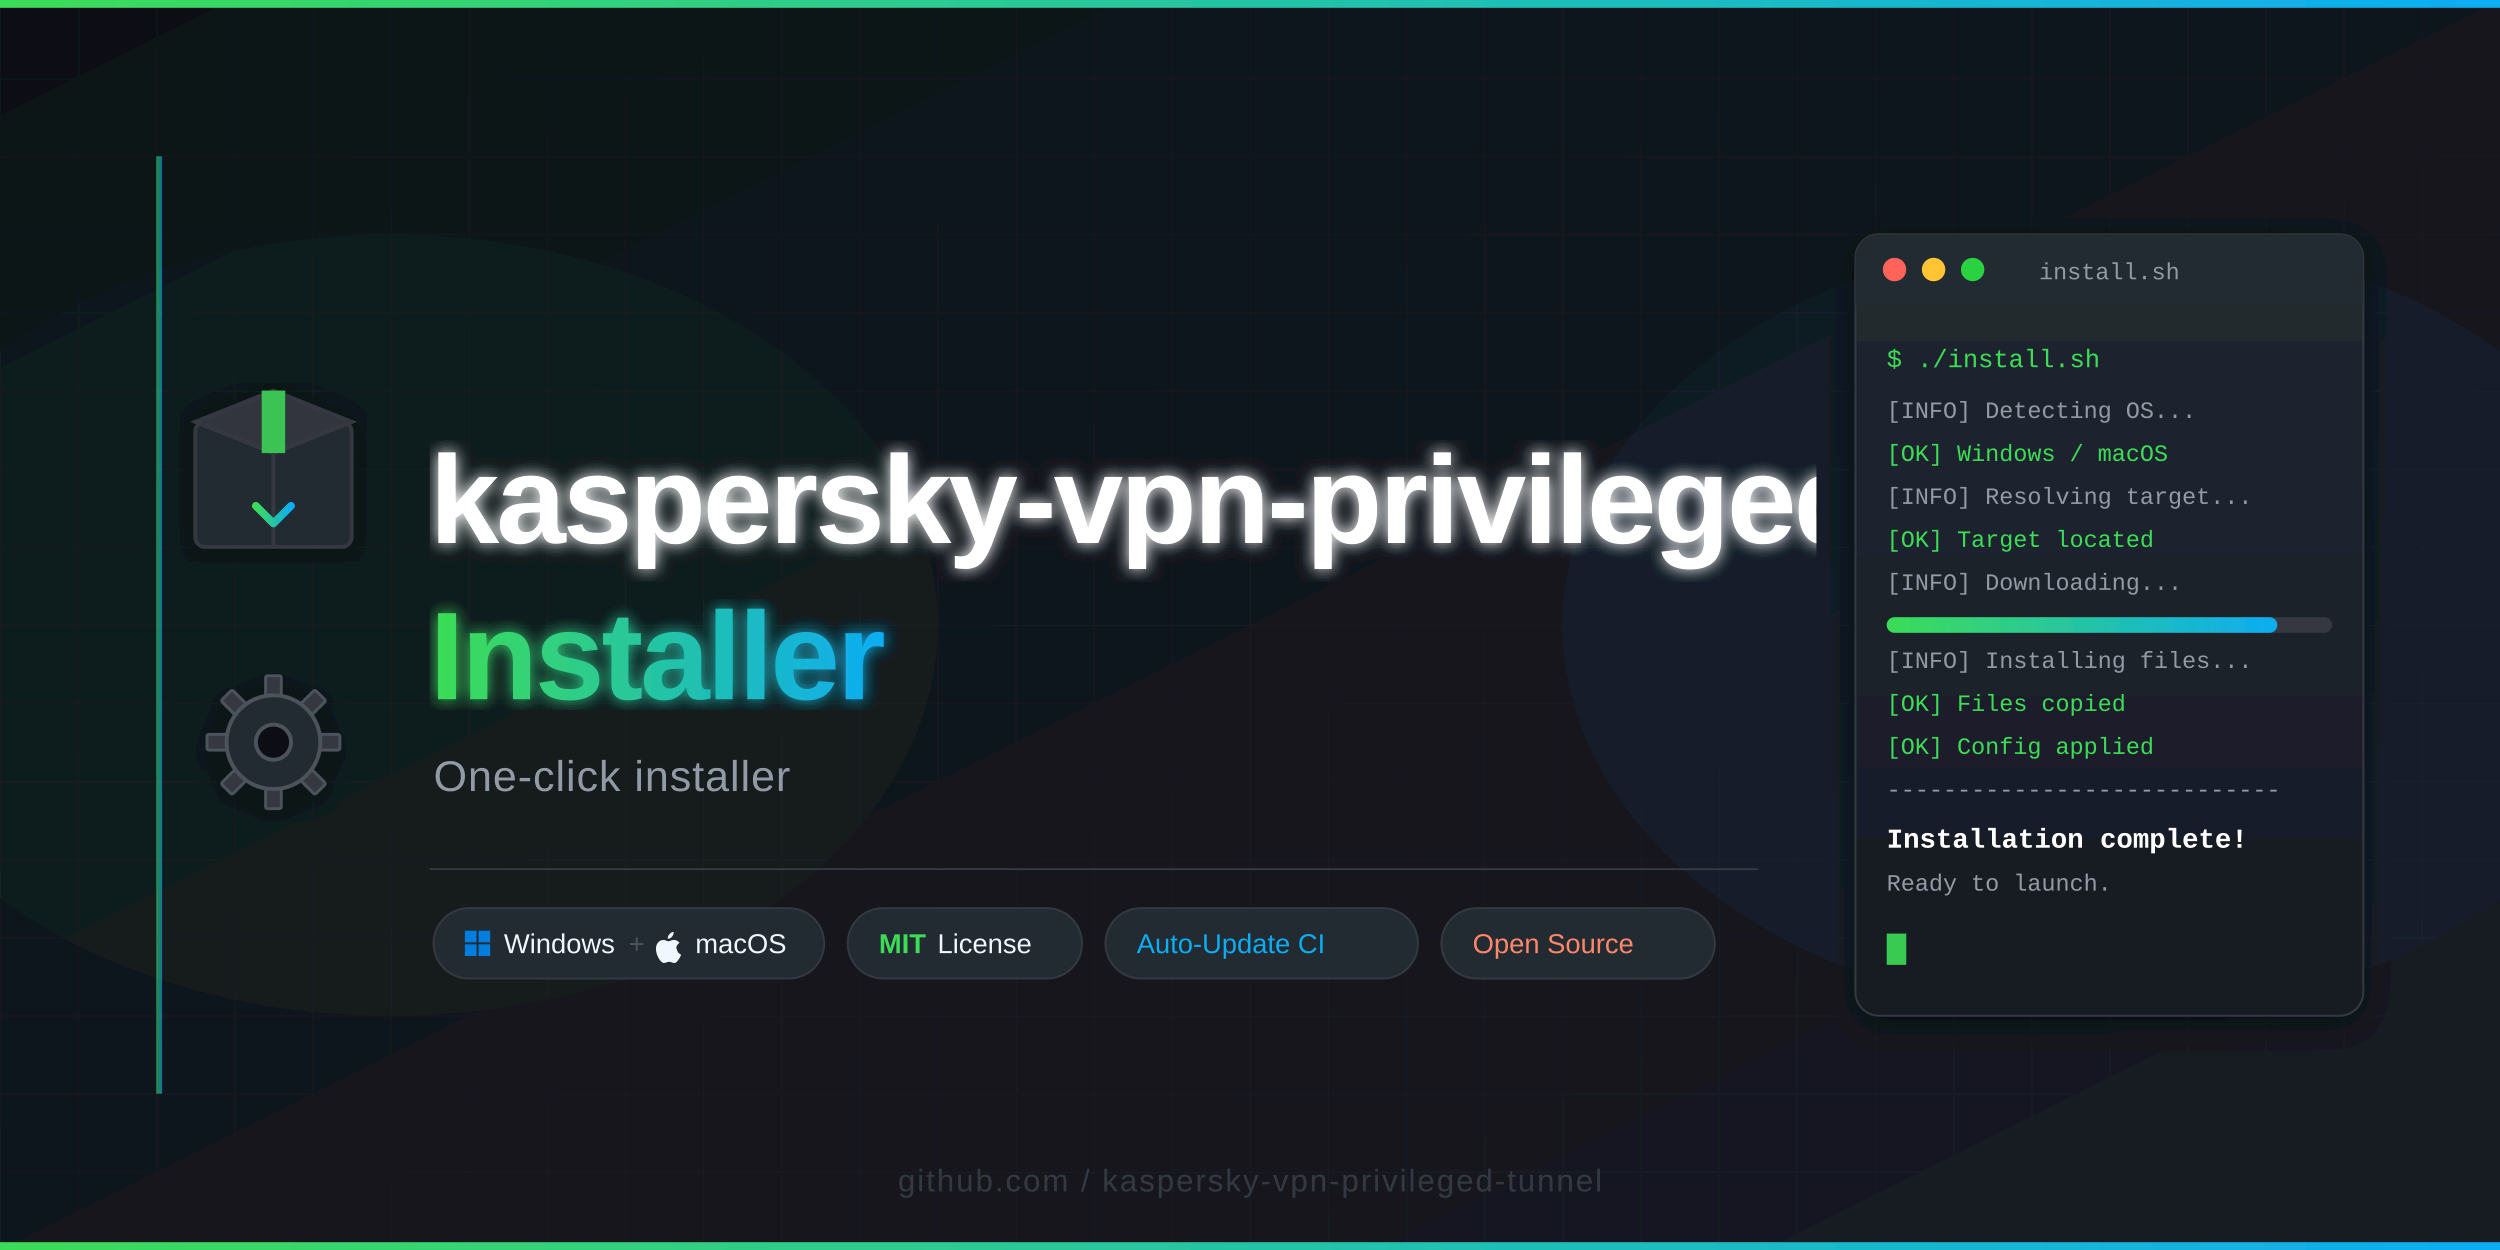
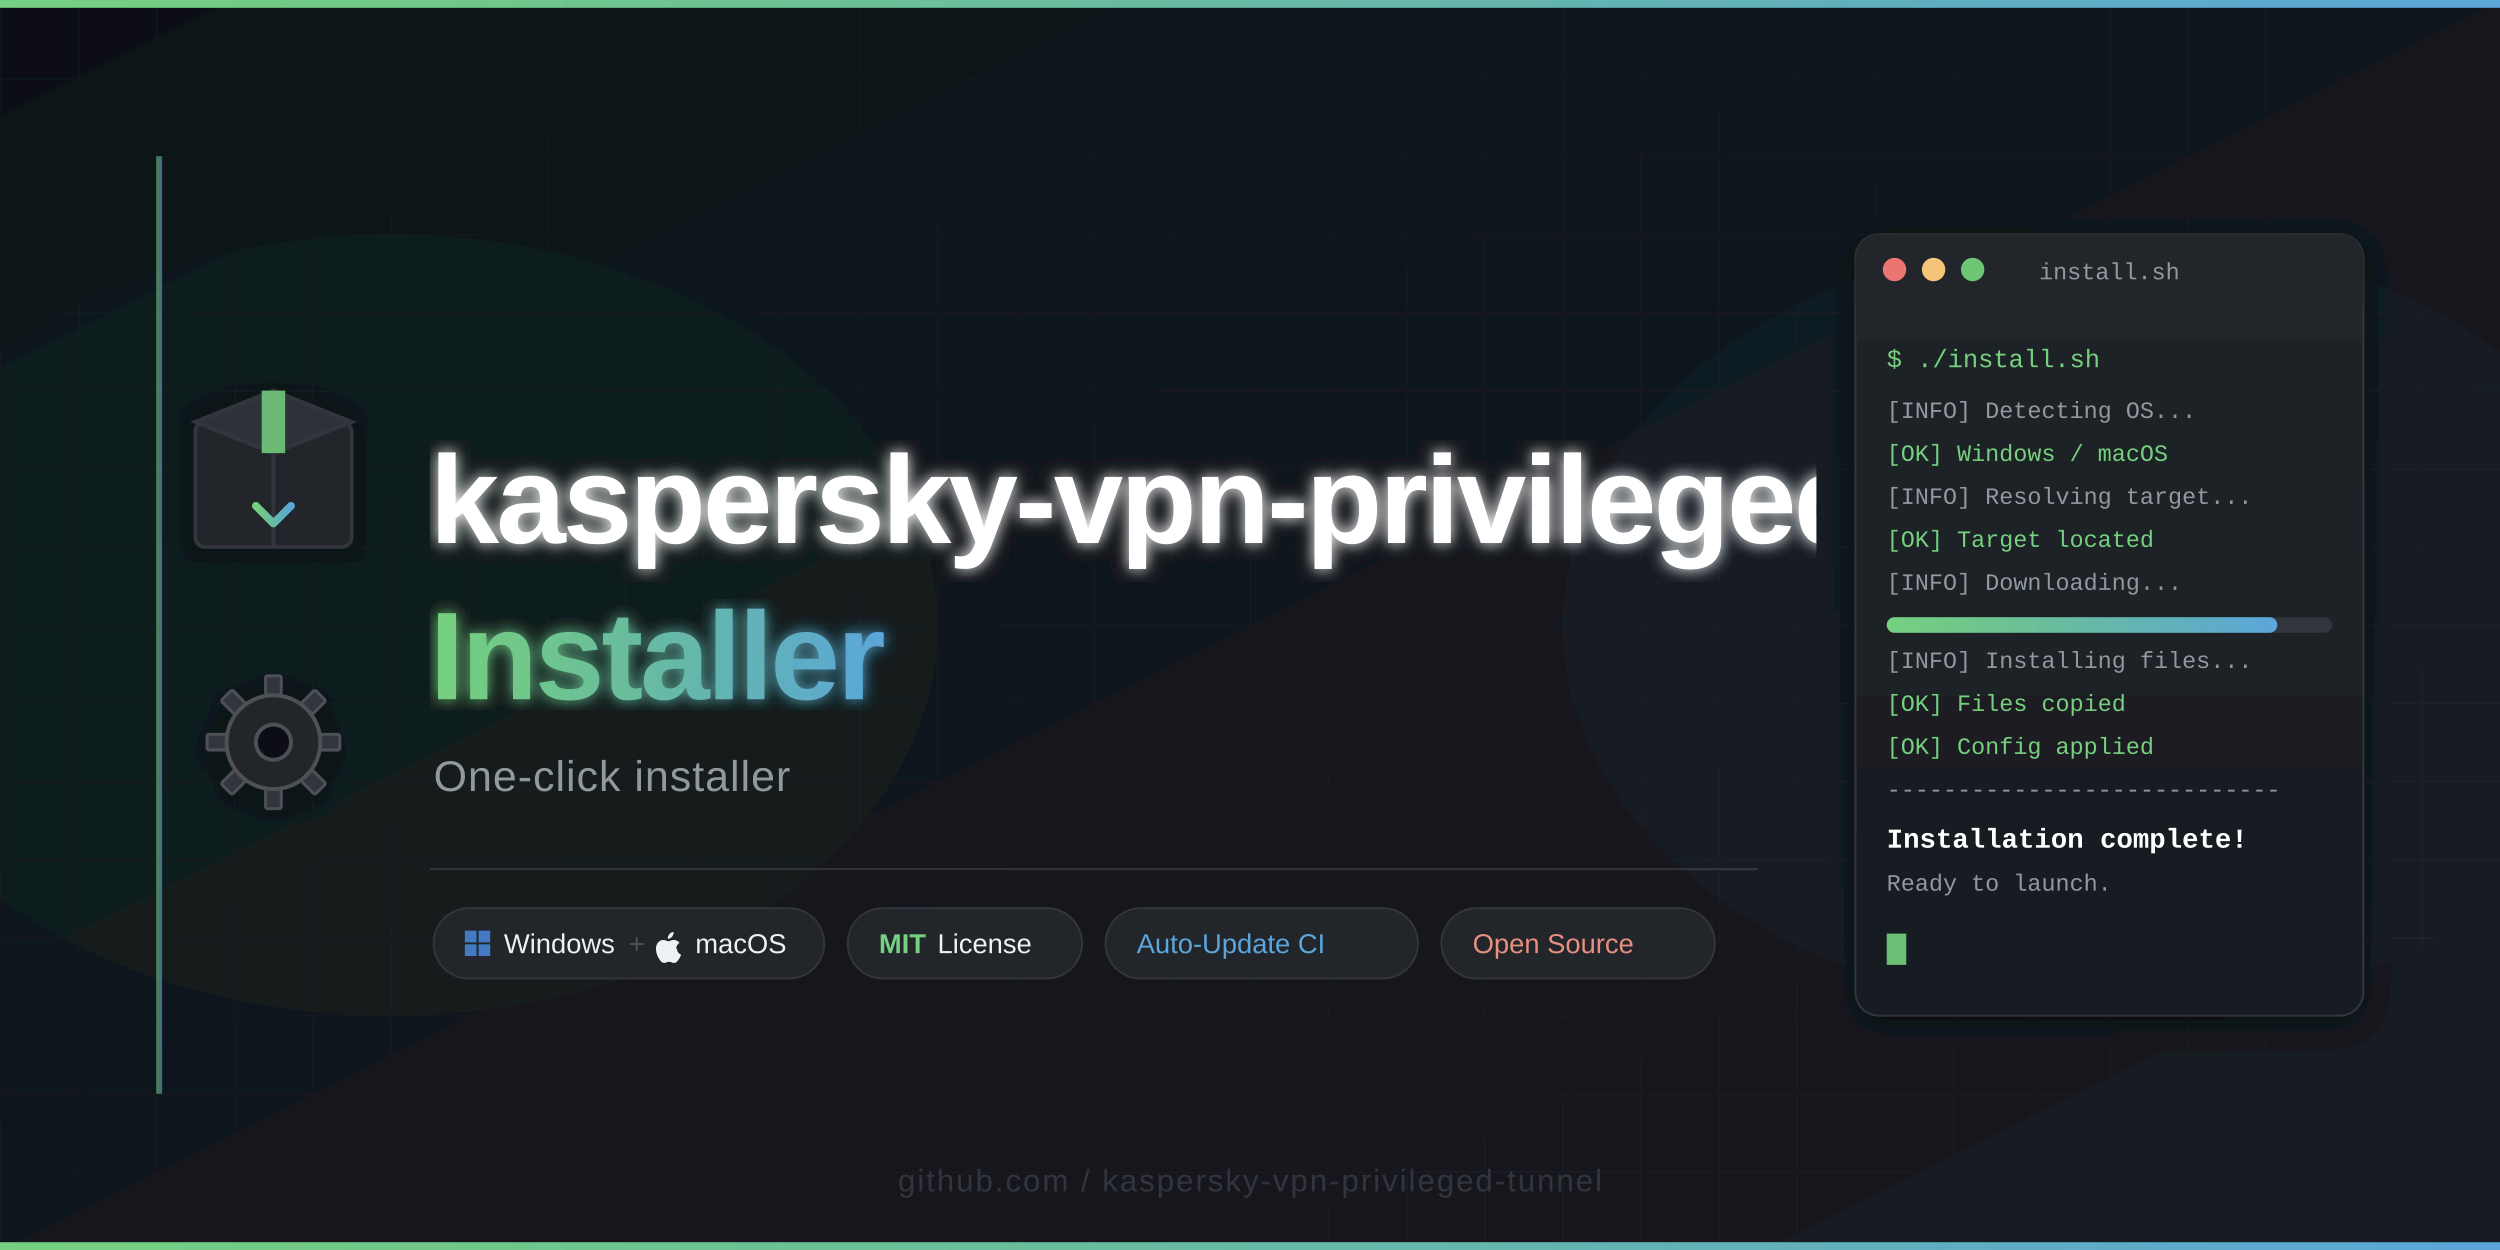
<svg xmlns="http://www.w3.org/2000/svg" viewBox="0 0 1280 640" width="1280" height="640">
  <defs>
    <linearGradient id="bgGrad" x1="0%" y1="0%" x2="100%" y2="100%">
      <stop offset="0%" style="stop-color:#0d1117;stop-opacity:1" />
      <stop offset="100%" style="stop-color:#161b22;stop-opacity:1" />
    </linearGradient>
    <linearGradient id="accentGrad" x1="0%" y1="0%" x2="100%" y2="0%">
      <stop offset="0%" style="stop-color:#39d353;stop-opacity:1" />
      <stop offset="100%" style="stop-color:#0ea5e9;stop-opacity:1" />
    </linearGradient>
    <linearGradient id="cardGrad" x1="0%" y1="0%" x2="0%" y2="100%">
      <stop offset="0%" style="stop-color:#21262d;stop-opacity:1" />
      <stop offset="100%" style="stop-color:#161b22;stop-opacity:1" />
    </linearGradient>
    <filter id="glow">
      <feGaussianBlur stdDeviation="4" result="coloredBlur" />
      <feMerge>
        <feMergeNode in="coloredBlur" />
        <feMergeNode in="SourceGraphic" />
      </feMerge>
    </filter>
    <filter id="shadow">
      <feDropShadow dx="0" dy="4" stdDeviation="8" flood-color="#000000" flood-opacity="0.5" />
    </filter>
    <filter id="tone" x="0%" y="0%" width="100%" height="100%">
-       <feColorMatrix type="saturate" values="1.00" />
-       <feColorMatrix type="matrix" values="   1.10 0 0 0 0   0 1.10 0 0 0   0 0 1.10 0 0   0 0 0 1 0" />
+       <feColorMatrix type="saturate" values="0.70" />
+       <feColorMatrix type="matrix" values="   1.05 0 0 0 0   0 1.05 0 0 0   0 0 1.05 0 0   0 0 0 1 0" />
    </filter>
    <clipPath id="titleClip">
      <rect x="220" y="200" width="710" height="100" />
    </clipPath>
    <clipPath id="installerClip">
      <rect x="220" y="295" width="710" height="100" />
    </clipPath>
    <clipPath id="subtitleClip">
      <rect x="220" y="380" width="710" height="55" />
    </clipPath>
  </defs>
  <g filter="url(#tone)">
    <rect width="1280" height="640" fill="url(#bgGrad)" />
    <pattern id="grid" width="40" height="40" patternUnits="userSpaceOnUse">
      <path d="M 40 0 L 0 0 0 40" fill="none" stroke="#21262d" stroke-width="0.5" />
    </pattern>
    <rect width="1280" height="640" fill="url(#grid)" opacity="0.4" />
    <ellipse cx="200" cy="320" rx="280" ry="200" fill="#39d353" opacity="0.04" />
    <ellipse cx="1080" cy="320" rx="280" ry="200" fill="#0ea5e9" opacity="0.04" />
    <rect x="0" y="0" width="1280" height="4" fill="url(#accentGrad)" />
    <rect x="0" y="636" width="1280" height="4" fill="url(#accentGrad)" />
    <rect x="80" y="80" width="3" height="480" fill="url(#accentGrad)" opacity="0.6" />
    <g transform="translate(100, 200)" filter="url(#shadow)">
      <rect x="0" y="16" width="80" height="64" fill="#21262d" stroke="#30363d" stroke-width="2" rx="5" />
      <polygon points="0,16 40,0 80,16 40,32" fill="#2d333b" stroke="#30363d" stroke-width="2" />
      <rect x="34" y="0" width="12" height="32" fill="#39d353" opacity="0.85" />
      <line x1="40" y1="32" x2="40" y2="80" stroke="#30363d" stroke-width="2" />
      <g transform="translate(40, 56)">
        <line x1="0" y1="-12" x2="0" y2="12" stroke="url(#accentGrad)" stroke-width="4" stroke-linecap="round" />
        <polyline points="-9,3 0,12 9,3" fill="none" stroke="url(#accentGrad)" stroke-width="4" stroke-linecap="round" stroke-linejoin="round" />
      </g>
    </g>
    <g transform="translate(140, 380)" filter="url(#shadow)">
      <g fill="#30363d" stroke="#484f58" stroke-width="1.5">
        <rect x="-4" y="-34" width="8" height="14" rx="1" />
        <rect x="-4" y="-34" width="8" height="14" rx="1" transform="rotate(45)" />
        <rect x="-4" y="-34" width="8" height="14" rx="1" transform="rotate(90)" />
        <rect x="-4" y="-34" width="8" height="14" rx="1" transform="rotate(135)" />
        <rect x="-4" y="-34" width="8" height="14" rx="1" transform="rotate(180)" />
        <rect x="-4" y="-34" width="8" height="14" rx="1" transform="rotate(225)" />
        <rect x="-4" y="-34" width="8" height="14" rx="1" transform="rotate(270)" />
        <rect x="-4" y="-34" width="8" height="14" rx="1" transform="rotate(315)" />
      </g>
      <circle cx="0" cy="0" r="24" fill="#21262d" stroke="#484f58" stroke-width="2" />
      <circle cx="0" cy="0" r="9" fill="#0d1117" stroke="#484f58" stroke-width="2" />
    </g>
    <g clip-path="url(#titleClip)">
      <text id="projectName" x="220" y="278" font-family="'Segoe UI', 'Helvetica Neue', Arial, sans-serif" font-size="64" font-weight="700" letter-spacing="-1.5" fill="#ffffff" filter="url(#glow)" textLength="710" lengthAdjust="spacingAndGlyphs">kaspersky-vpn-privileged-tunnel</text>
    </g>
    <g clip-path="url(#installerClip)">
      <text x="220" y="358" font-family="'Segoe UI', 'Helvetica Neue', Arial, sans-serif" font-size="64" font-weight="700" letter-spacing="-1.5" fill="url(#accentGrad)" filter="url(#glow)">Installer</text>
    </g>
    <g clip-path="url(#subtitleClip)">
      <text x="222" y="405" font-family="'Segoe UI', 'Helvetica Neue', Arial, sans-serif" font-size="22" font-weight="400" fill="#8b949e" letter-spacing="0.5">One-click installer</text>
    </g>
    <line x1="220" y1="445" x2="900" y2="445" stroke="#30363d" stroke-width="1" />
    <g transform="translate(222, 465)">
      <rect x="0" y="0" width="200" height="36" fill="#21262d" rx="18" stroke="#30363d" stroke-width="1" />
      <g transform="translate(16, 11.5)">
        <rect x="0" y="0" width="6" height="6" fill="#0078d4" />
        <rect x="7" y="0" width="6" height="6" fill="#0078d4" />
        <rect x="0" y="7" width="6" height="6" fill="#0078d4" />
        <rect x="7" y="7" width="6" height="6" fill="#0078d4" />
      </g>
      <text x="36" y="23" font-family="'Segoe UI', Arial, sans-serif" font-size="14" fill="#e6edf3" font-weight="500">Windows</text>
      <text x="104" y="23" text-anchor="middle" font-family="'Segoe UI', Arial, sans-serif" font-size="14" fill="#484f58" font-weight="400">+</text>
      <g transform="translate(112.6, 9.55)" fill="#e6edf3">
        <path d="M11.6 11.2c0-2 1.6-2.9 1.7-3-0.9-1.3-2.3-1.5-2.8-1.5-1.2-0.1-2.3 0.7-2.9 0.7-0.6 0-1.5-0.7-2.5-0.7-1.3 0-2.5 0.7-3.2 1.9-1.4 2.4-0.3 5.9 1 7.9 0.7 1 1.5 2 2.5 2 1 0 1.4-0.6 2.6-0.6 1.2 0 1.5 0.6 2.6 0.6 1.1 0 1.7-1 2.4-2 0.8-1.1 1.1-2.2 1.1-2.3-0.1 0-2.1-0.8-2.1-3z" />
        <path d="M9.5 5c0.5-0.6 0.9-1.5 0.8-2.4-0.8 0-1.7 0.5-2.2 1.2-0.5 0.5-0.9 1.5-0.8 2.3 0.9 0.1 1.7-0.5 2.2-1.1z" />
      </g>
      <text x="134" y="23" font-family="'Segoe UI', Arial, sans-serif" font-size="14" fill="#e6edf3" font-weight="500">macOS</text>
    </g>
    <g transform="translate(434, 465)">
      <rect x="0" y="0" width="120" height="36" fill="#21262d" rx="18" stroke="#30363d" stroke-width="1" />
      <text x="16" y="23" font-family="'Segoe UI', Arial, sans-serif" font-size="14" fill="#39d353" font-weight="600">MIT</text>
      <text x="46" y="23" font-family="'Segoe UI', Arial, sans-serif" font-size="14" fill="#e6edf3" font-weight="400">License</text>
    </g>
    <g transform="translate(566, 465)">
      <rect x="0" y="0" width="160" height="36" fill="#21262d" rx="18" stroke="#30363d" stroke-width="1" />
      <text x="16" y="23" font-family="'Segoe UI', Arial, sans-serif" font-size="14" fill="#0ea5e9" font-weight="500">Auto-Update CI</text>
    </g>
    <g transform="translate(738, 465)">
      <rect x="0" y="0" width="140" height="36" fill="#21262d" rx="18" stroke="#30363d" stroke-width="1" />
      <text x="16" y="23" font-family="'Segoe UI', Arial, sans-serif" font-size="14" fill="#f78166" font-weight="500">Open Source</text>
    </g>
    <g transform="translate(950, 120)" filter="url(#shadow)">
      <rect x="0" y="0" width="260" height="400" fill="url(#cardGrad)" rx="12" stroke="#30363d" stroke-width="1" />
      <rect x="0" y="0" width="260" height="36" fill="#21262d" rx="12" />
      <rect x="0" y="24" width="260" height="12" fill="#21262d" />
      <circle cx="20" cy="18" r="6" fill="#ff5f56" />
      <circle cx="40" cy="18" r="6" fill="#ffbd2e" />
      <circle cx="60" cy="18" r="6" fill="#27c93f" />
      <text x="130" y="23" text-anchor="middle" font-family="'Courier New', monospace" font-size="12" fill="#8b949e">install.sh</text>
      <text x="16" y="68" font-family="'Courier New', monospace" font-size="13" fill="#39d353">$ ./install.sh</text>
      <text x="16" y="94" font-family="'Courier New', monospace" font-size="12" fill="#8b949e">[INFO] Detecting OS...</text>
      <text x="16" y="116" font-family="'Courier New', monospace" font-size="12" fill="#39d353">[OK]   Windows / macOS</text>
      <text x="16" y="138" font-family="'Courier New', monospace" font-size="12" fill="#8b949e">[INFO] Resolving target...</text>
      <text x="16" y="160" font-family="'Courier New', monospace" font-size="12" fill="#39d353">[OK]   Target located</text>
      <text x="16" y="182" font-family="'Courier New', monospace" font-size="12" fill="#8b949e">[INFO] Downloading...</text>
      <rect x="16" y="196" width="228" height="8" fill="#30363d" rx="4" />
      <rect x="16" y="196" width="200" height="8" fill="url(#accentGrad)" rx="4" />
      <text x="16" y="222" font-family="'Courier New', monospace" font-size="12" fill="#8b949e">[INFO] Installing files...</text>
      <text x="16" y="244" font-family="'Courier New', monospace" font-size="12" fill="#39d353">[OK]   Files copied</text>
      <text x="16" y="266" font-family="'Courier New', monospace" font-size="12" fill="#39d353">[OK]   Config applied</text>
      <text x="16" y="288" font-family="'Courier New', monospace" font-size="12" fill="#8b949e">----------------------------</text>
      <text x="16" y="314" font-family="'Courier New', monospace" font-size="14" fill="#ffffff" font-weight="bold">Installation complete!</text>
      <text x="16" y="336" font-family="'Courier New', monospace" font-size="12" fill="#8b949e">Ready to launch.</text>
      <rect x="16" y="358" width="10" height="16" fill="#39d353" opacity="0.9">
        <animate attributeName="opacity" values="0.9;0;0.9" dur="1.2s" repeatCount="indefinite" />
      </rect>
    </g>
    <text x="640" y="610" text-anchor="middle" font-family="'Segoe UI', Arial, sans-serif" font-size="16" fill="#30363d" letter-spacing="1">github.com / kaspersky-vpn-privileged-tunnel</text>
  </g>
</svg>
